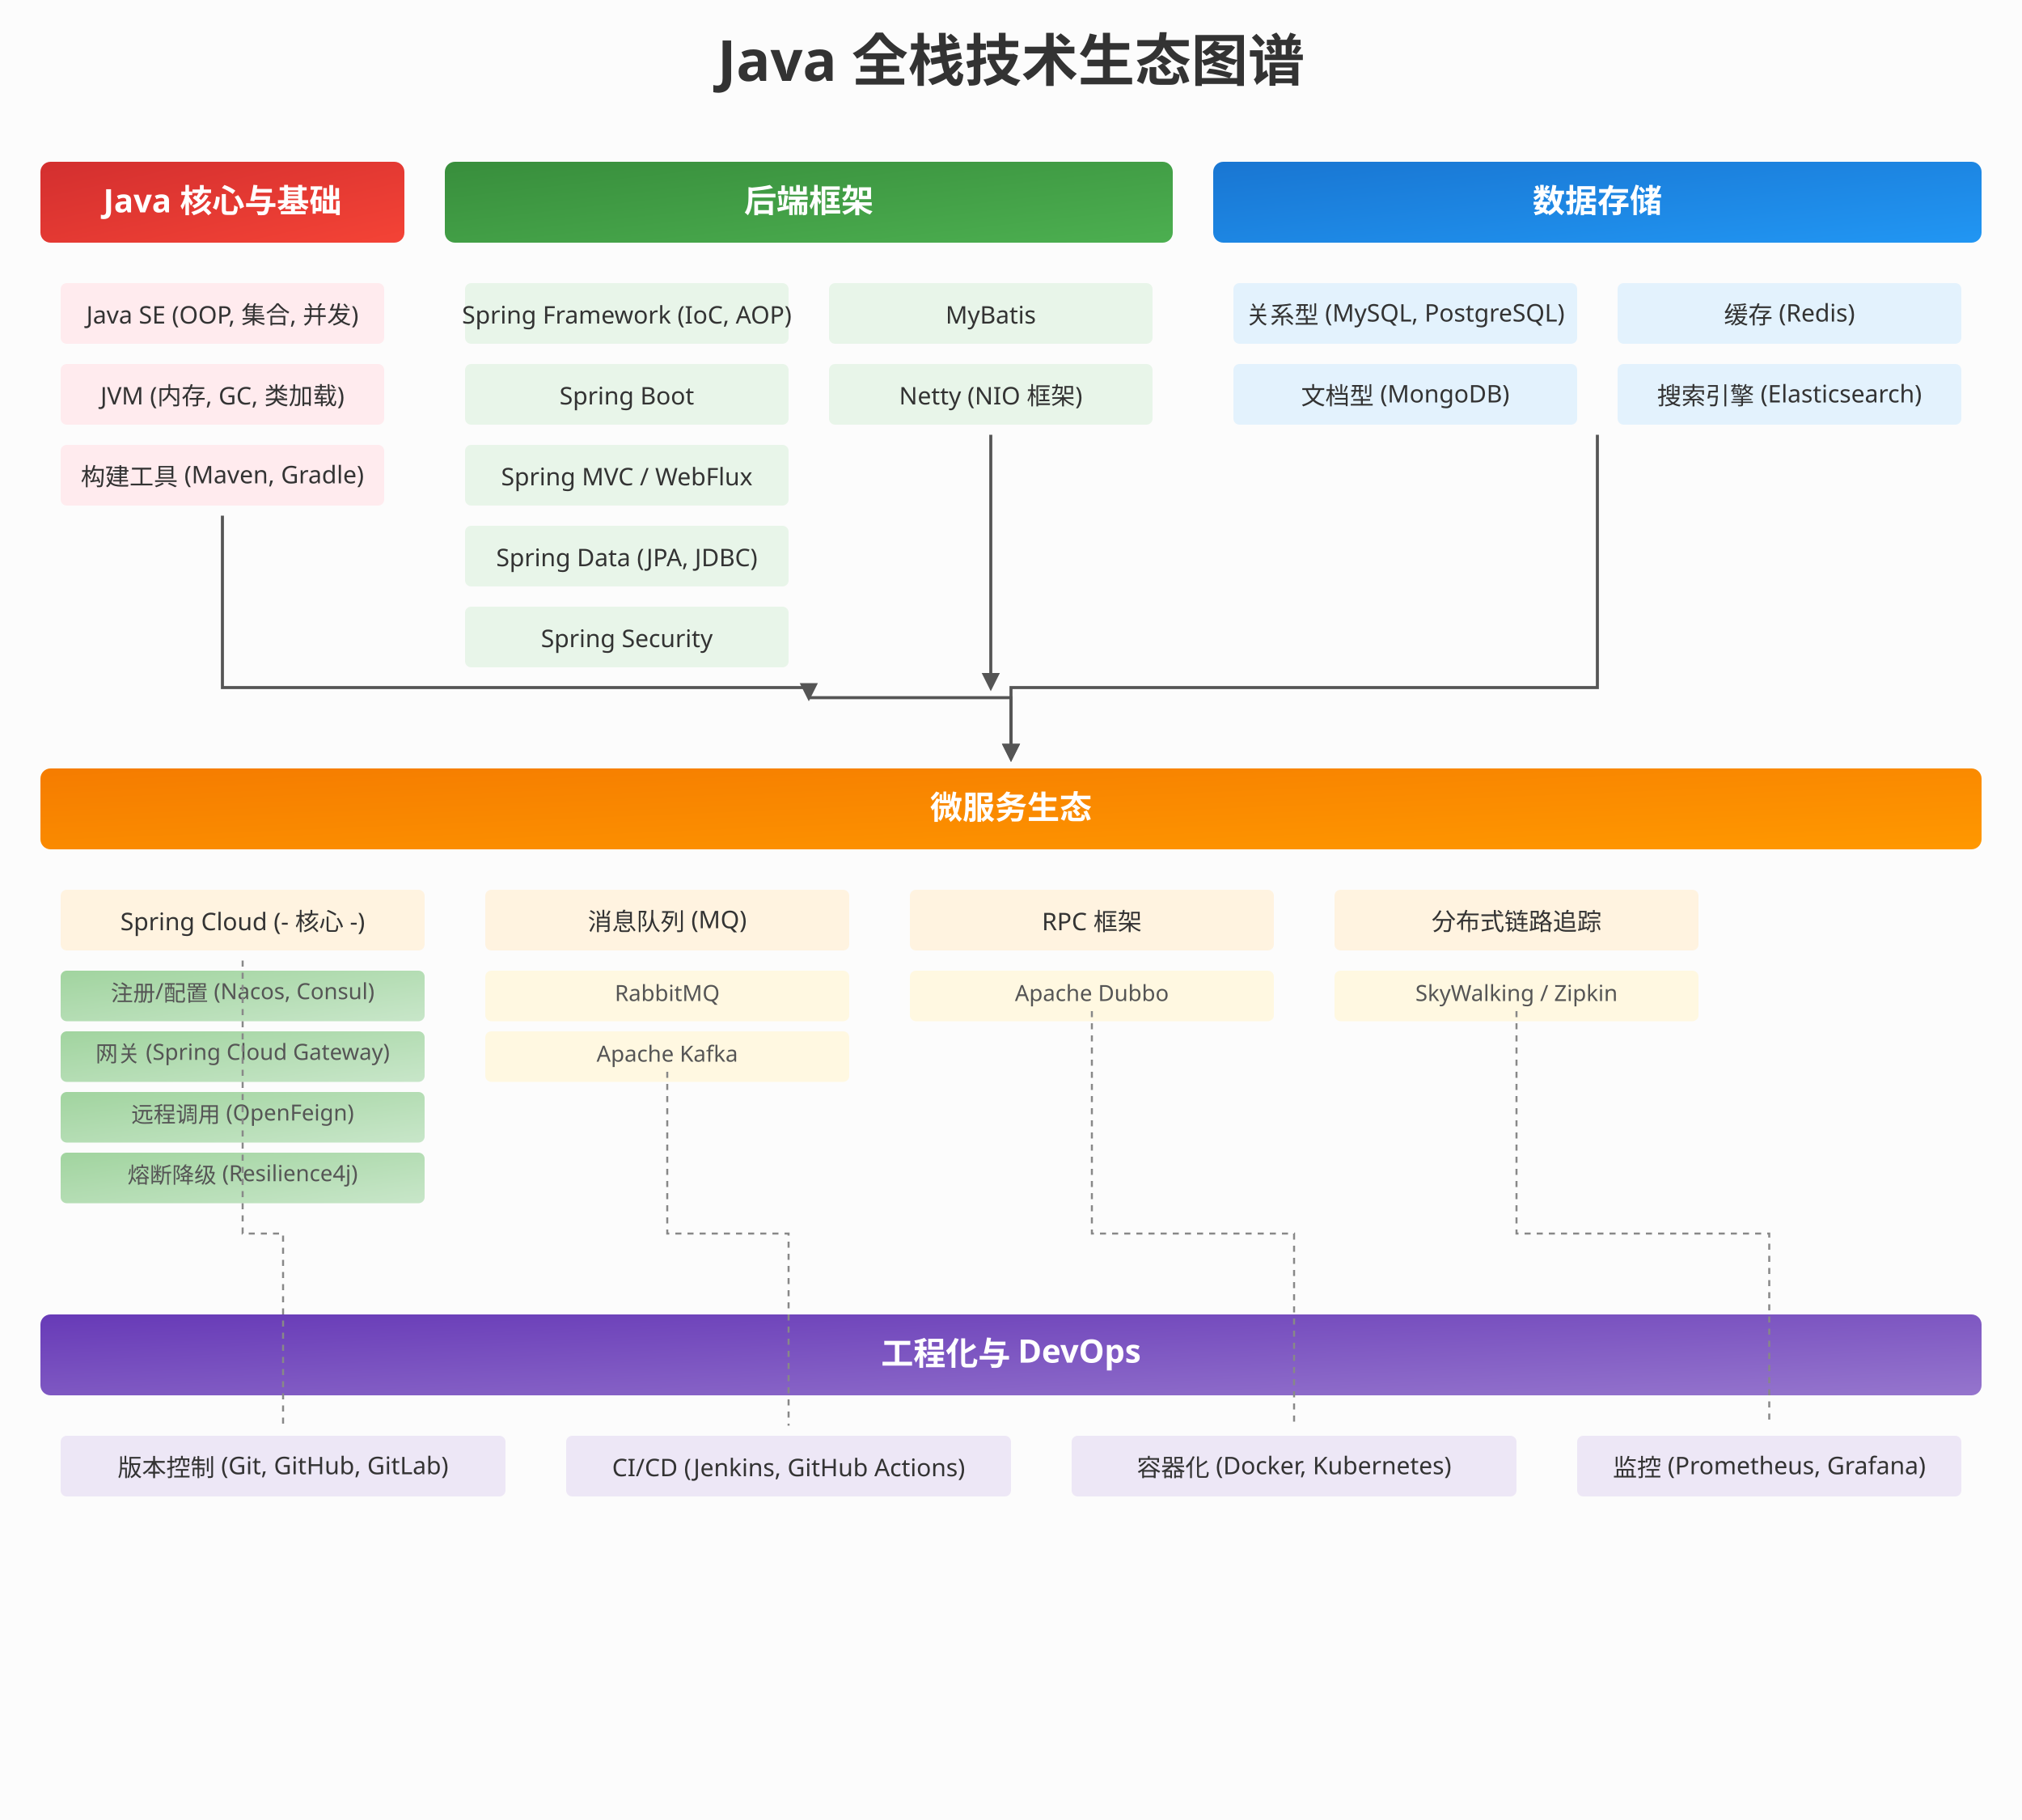
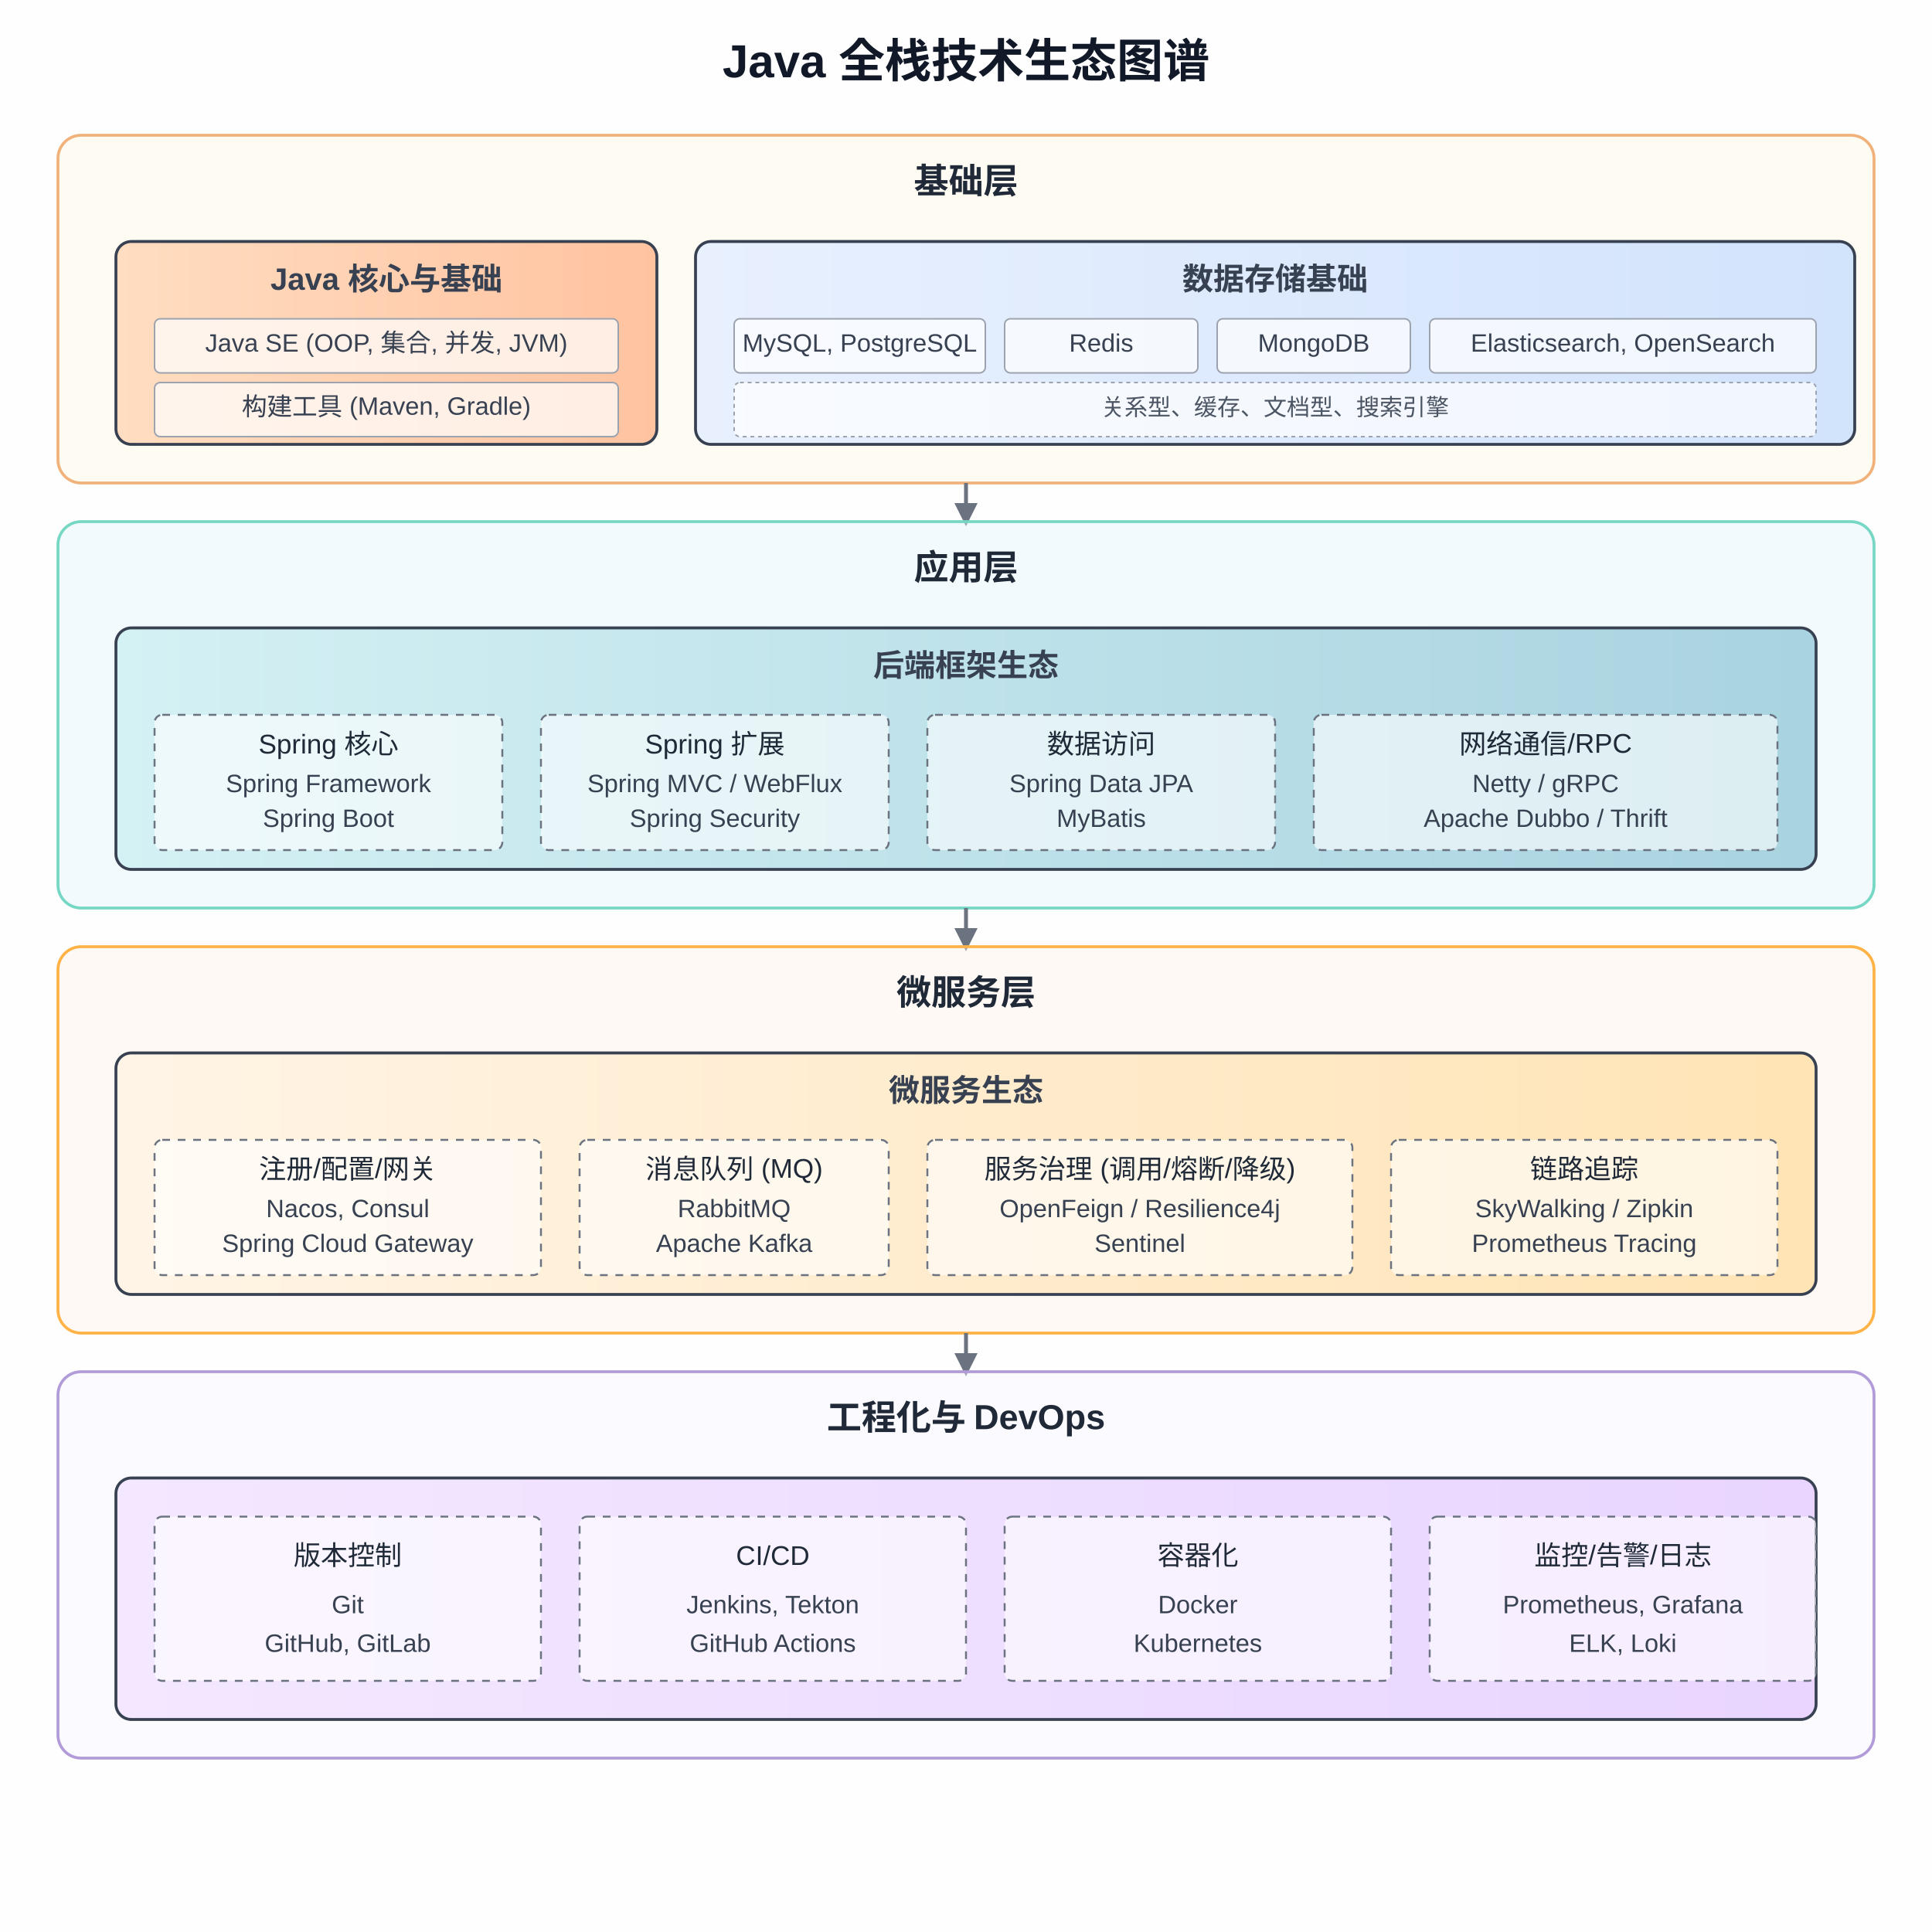
- <svg xmlns="http://www.w3.org/2000/svg" width="1000" height="900" viewBox="0 0 1000 900">
+ <svg xmlns="http://www.w3.org/2000/svg" viewBox="0 0 1000 1000" font-family="Arial, sans-serif" font-size="14">
  <defs>
-     <linearGradient id="grad-core" x1="0%" y1="0%" x2="100%" y2="100%">
-       <stop offset="0%" style="stop-color:#d32f2f;" />
-       <stop offset="100%" style="stop-color:#f44336;" />
+     <linearGradient id="grad-core-v2" x1="0%" y1="0%" x2="100%" y2="0%">
+       <stop offset="0%" style="stop-color:#FFDDC1;stop-opacity:1" />
+       <stop offset="100%" style="stop-color:#FFC3A0;stop-opacity:1" />
    </linearGradient>
-     <linearGradient id="grad-framework" x1="0%" y1="0%" x2="100%" y2="100%">
-       <stop offset="0%" style="stop-color:#388e3c;" />
-       <stop offset="100%" style="stop-color:#4caf50;" />
+     <linearGradient id="grad-framework-v2" x1="0%" y1="0%" x2="100%" y2="0%">
+       <stop offset="0%" style="stop-color:#D4F1F4;stop-opacity:1" />
+       <stop offset="100%" style="stop-color:#A9D3E0;stop-opacity:1" />
    </linearGradient>
-     <linearGradient id="grad-data" x1="0%" y1="0%" x2="100%" y2="100%">
-       <stop offset="0%" style="stop-color:#1976d2;" />
-       <stop offset="100%" style="stop-color:#2196f3;" />
+     <linearGradient id="grad-data-v2" x1="0%" y1="0%" x2="100%" y2="0%">
+       <stop offset="0%" style="stop-color:#E8F0FE;stop-opacity:1" />
+       <stop offset="100%" style="stop-color:#D2E3FC;stop-opacity:1" />
    </linearGradient>
-     <linearGradient id="grad-micro" x1="0%" y1="0%" x2="100%" y2="100%">
-       <stop offset="0%" style="stop-color:#f57c00;" />
-       <stop offset="100%" style="stop-color:#ff9800;" />
+     <linearGradient id="grad-micro-v2" x1="0%" y1="0%" x2="100%" y2="0%">
+       <stop offset="0%" style="stop-color:#FFF4E6;stop-opacity:1" />
+       <stop offset="100%" style="stop-color:#FFE4B5;stop-opacity:1" />
    </linearGradient>
-     <linearGradient id="grad-devops" x1="0%" y1="0%" x2="100%" y2="100%">
-       <stop offset="0%" style="stop-color:#673ab7;" />
-       <stop offset="100%" style="stop-color:#9575cd;" />
+     <linearGradient id="grad-devops-v2" x1="0%" y1="0%" x2="100%" y2="0%">
+       <stop offset="0%" style="stop-color:#F3E8FF;stop-opacity:1" />
+       <stop offset="100%" style="stop-color:#E9D5FF;stop-opacity:1" />
    </linearGradient>
-     <linearGradient id="grad-spring-sub" x1="0%" y1="0%" x2="100%" y2="100%">
-       <stop offset="0%" style="stop-color:#a1d49f;" />
-       <stop offset="100%" style="stop-color:#c8e6c9;" />
-     </linearGradient>
-     <marker id="arrow" viewBox="0 0 10 10" refX="8" refY="5" markerWidth="6" markerHeight="6" orient="auto-start-reverse">
-       <path d="M 0 0 L 10 5 L 0 10 z" fill="#555" />
+     <style>
+       .bg-v2 { fill: #FEFEFE; }
+       .main-title-v2 { font-size: 24px; font-weight: bold; text-anchor: middle; fill: #111827; }
+       
+       .layer-box-v2 { stroke-width: 1.5; rx: 12; ry: 12; }
+       .layer-title-v2 { font-size: 18px; font-weight: bold; text-anchor: middle; fill: #1F2937; }
+ 
+       .section-box-v2 { stroke: #374151; stroke-width: 1.5; rx: 8; ry: 8; }
+       .section-title-v2 { font-size: 16px; font-weight: 600; text-anchor: middle; fill: #374151; }
+ 
+       .sub-section-box-v2 { fill: rgba(255,255,255,0.6); stroke: #6B7280; stroke-width: 1; rx: 4; ry: 4; stroke-dasharray: 4 4;}
+       .sub-section-title-v2 { font-size: 14px; font-weight: 500; text-anchor: middle; fill: #1F2937;}
+ 
+       .item-box-v2 { fill: rgba(255,255,255,0.7); stroke: #9CA3AF; stroke-width: 0.8; rx: 3; ry: 3; }
+       .item-text-v2 { font-size: 13px; text-anchor: middle; fill: #374151; }
+       .desc-text-v2 { font-size: 12px; text-anchor: middle; fill: #4B5563; }
+       
+       .arrow-v2 { stroke: #6B7280; stroke-width: 2; marker-end: url(#arrowhead-v2); }
+     </style>
+     <marker id="arrowhead-v2" viewBox="0 0 10 10" refX="8" refY="5" markerWidth="6" markerHeight="6" orient="auto-start-reverse">
+       <path d="M 0 0 L 10 5 L 0 10 z" fill="#6B7280" />
    </marker>
  </defs>
-   <style>
-     .title { font: bold 28px sans-serif; fill: #333; text-anchor: middle; }
-     .cat-title { font: bold 16px sans-serif; fill: #fff; text-anchor: middle; }
-     .item-text { font: normal 12px sans-serif; fill: #333; text-anchor: middle; }
-     .sub-item-text { font: normal 11px sans-serif; fill: #555; text-anchor: middle; }
-     .line { stroke: #555; stroke-width: 1.5; marker-end: url(#arrow); }
-     .sub-line { stroke: #888; stroke-width: 1; stroke-dasharray: 3 3; }
-   </style>
-   <rect width="1000" height="900" fill="#fcfcfc" />
-   <text x="500" y="40" class="title">Java 全栈技术生态图谱</text>
-   <g id="java-core">
-     <rect x="20" y="80" width="180" height="40" rx="5" fill="url(#grad-core)" />
-     <text x="110" y="105" class="cat-title">Java 核心与基础</text>
-     <rect x="30" y="140" width="160" height="30" rx="3" fill="#ffebee" />
-     <text x="110" y="160" class="item-text">Java SE (OOP, 集合, 并发)</text>
-     <rect x="30" y="180" width="160" height="30" rx="3" fill="#ffebee" />
-     <text x="110" y="200" class="item-text">JVM (内存, GC, 类加载)</text>
-     <rect x="30" y="220" width="160" height="30" rx="3" fill="#ffebee" />
-     <text x="110" y="240" class="item-text">构建工具 (Maven, Gradle)</text>
+   <rect width="1000" height="1000" class="bg-v2" />
+   <text x="500" y="40" class="main-title-v2">Java 全栈技术生态图谱</text>
+   <g id="layer-base">
+     <rect x="30" y="70" width="940" height="180" class="layer-box-v2" fill="rgba(255, 248, 225, 0.4)" stroke="#F0B27A" />
+     <text x="500" y="100" class="layer-title-v2">基础层</text>
+     <rect x="60" y="125" width="280" height="105" class="section-box-v2" fill="url(#grad-core-v2)" />
+     <text x="200" y="150" class="section-title-v2">Java 核心与基础</text>
+     <rect x="80" y="165" width="240" height="28" class="item-box-v2" />
+     <text x="200" y="182" class="item-text-v2">Java SE (OOP, 集合, 并发, JVM)</text>
+     <rect x="80" y="198" width="240" height="28" class="item-box-v2" />
+     <text x="200" y="215" class="item-text-v2">构建工具 (Maven, Gradle)</text>
+     <rect x="360" y="125" width="600" height="105" class="section-box-v2" fill="url(#grad-data-v2)" />
+     <text x="660" y="150" class="section-title-v2">数据存储基础</text>
+     <rect x="380" y="165" width="130" height="28" class="item-box-v2" />
+     <text x="445" y="182" class="item-text-v2">MySQL, PostgreSQL</text>
+     <rect x="520" y="165" width="100" height="28" class="item-box-v2" />
+     <text x="570" y="182" class="item-text-v2">Redis</text>
+     <rect x="630" y="165" width="100" height="28" class="item-box-v2" />
+     <text x="680" y="182" class="item-text-v2">MongoDB</text>
+     <rect x="740" y="165" width="200" height="28" class="item-box-v2" />
+     <text x="840" y="182" class="item-text-v2">Elasticsearch, OpenSearch</text>
+     <rect x="380" y="198" width="560" height="28" class="item-box-v2" fill="rgba(255,255,255,0.3)" stroke-dasharray="2 2" />
+     <text x="660" y="215" class="desc-text-v2">关系型、缓存、文档型、搜索引擎</text>
  </g>
-   <g id="backend-frameworks">
-     <rect x="220" y="80" width="360" height="40" rx="5" fill="url(#grad-framework)" />
-     <text x="400" y="105" class="cat-title">后端框架</text>
-     <rect x="230" y="140" width="160" height="30" rx="3" fill="#e8f5e9" />
-     <text x="310" y="160" class="item-text">Spring Framework (IoC, AOP)</text>
-     <rect x="230" y="180" width="160" height="30" rx="3" fill="#e8f5e9" />
-     <text x="310" y="200" class="item-text">Spring Boot</text>
-     <rect x="230" y="220" width="160" height="30" rx="3" fill="#e8f5e9" />
-     <text x="310" y="240" class="item-text">Spring MVC / WebFlux</text>
-     <rect x="230" y="260" width="160" height="30" rx="3" fill="#e8f5e9" />
-     <text x="310" y="280" class="item-text">Spring Data (JPA, JDBC)</text>
-     <rect x="230" y="300" width="160" height="30" rx="3" fill="#e8f5e9" />
-     <text x="310" y="320" class="item-text">Spring Security</text>
-     <rect x="410" y="140" width="160" height="30" rx="3" fill="#e8f5e9" />
-     <text x="490" y="160" class="item-text">MyBatis</text>
-     <rect x="410" y="180" width="160" height="30" rx="3" fill="#e8f5e9" />
-     <text x="490" y="200" class="item-text">Netty (NIO 框架)</text>
+   <path d="M 500 250 V 270" class="arrow-v2" />
+   <g id="layer-app">
+     <rect x="30" y="270" width="940" height="200" class="layer-box-v2" fill="rgba(225, 245, 254, 0.4)" stroke="#76D7C4" />
+     <text x="500" y="300" class="layer-title-v2">应用层</text>
+     <rect x="60" y="325" width="880" height="125" class="section-box-v2" fill="url(#grad-framework-v2)" />
+     <text x="500" y="350" class="section-title-v2">后端框架生态</text>
+     <g transform="translate(0, 370)">
+       <rect x="80" y="0" width="180" height="70" class="sub-section-box-v2" />
+       <text x="170" y="20" class="sub-section-title-v2">Spring 核心</text>
+       <text x="170" y="40" class="item-text-v2">Spring Framework</text>
+       <text x="170" y="58" class="item-text-v2">Spring Boot</text>
+       <rect x="280" y="0" width="180" height="70" class="sub-section-box-v2" />
+       <text x="370" y="20" class="sub-section-title-v2">Spring 扩展</text>
+       <text x="370" y="40" class="item-text-v2">Spring MVC / WebFlux</text>
+       <text x="370" y="58" class="item-text-v2">Spring Security</text>
+       <rect x="480" y="0" width="180" height="70" class="sub-section-box-v2" />
+       <text x="570" y="20" class="sub-section-title-v2">数据访问</text>
+       <text x="570" y="40" class="item-text-v2">Spring Data JPA</text>
+       <text x="570" y="58" class="item-text-v2">MyBatis</text>
+       <rect x="680" y="0" width="240" height="70" class="sub-section-box-v2" />
+       <text x="800" y="20" class="sub-section-title-v2">网络通信/RPC</text>
+       <text x="800" y="40" class="item-text-v2">Netty / gRPC</text>
+       <text x="800" y="58" class="item-text-v2">Apache Dubbo / Thrift</text>
+     </g>
  </g>
-   <g id="data-storage">
-     <rect x="600" y="80" width="380" height="40" rx="5" fill="url(#grad-data)" />
-     <text x="790" y="105" class="cat-title">数据存储</text>
-     <rect x="610" y="140" width="170" height="30" rx="3" fill="#e3f2fd" />
-     <text x="695" y="160" class="item-text">关系型 (MySQL, PostgreSQL)</text>
-     <rect x="800" y="140" width="170" height="30" rx="3" fill="#e3f2fd" />
-     <text x="885" y="160" class="item-text">缓存 (Redis)</text>
-     <rect x="610" y="180" width="170" height="30" rx="3" fill="#e3f2fd" />
-     <text x="695" y="200" class="item-text">文档型 (MongoDB)</text>
-     <rect x="800" y="180" width="170" height="30" rx="3" fill="#e3f2fd" />
-     <text x="885" y="200" class="item-text">搜索引擎 (Elasticsearch)</text>
+   <path d="M 500 470 V 490" class="arrow-v2" />
+   <g id="layer-microservice">
+     <rect x="30" y="490" width="940" height="200" class="layer-box-v2" fill="rgba(255, 243, 230, 0.4)" stroke="#FFB347" />
+     <text x="500" y="520" class="layer-title-v2">微服务层</text>
+     <rect x="60" y="545" width="880" height="125" class="section-box-v2" fill="url(#grad-micro-v2)" />
+     <text x="500" y="570" class="section-title-v2">微服务生态</text>
+     <g transform="translate(0, 590)">
+       <rect x="80" y="0" width="200" height="70" class="sub-section-box-v2" />
+       <text x="180" y="20" class="sub-section-title-v2">注册/配置/网关</text>
+       <text x="180" y="40" class="item-text-v2">Nacos, Consul</text>
+       <text x="180" y="58" class="item-text-v2">Spring Cloud Gateway</text>
+       <rect x="300" y="0" width="160" height="70" class="sub-section-box-v2" />
+       <text x="380" y="20" class="sub-section-title-v2">消息队列 (MQ)</text>
+       <text x="380" y="40" class="item-text-v2">RabbitMQ</text>
+       <text x="380" y="58" class="item-text-v2">Apache Kafka</text>
+       <rect x="480" y="0" width="220" height="70" class="sub-section-box-v2" />
+       <text x="590" y="20" class="sub-section-title-v2">服务治理 (调用/熔断/降级)</text>
+       <text x="590" y="40" class="item-text-v2">OpenFeign / Resilience4j</text>
+       <text x="590" y="58" class="item-text-v2">Sentinel</text>
+       <rect x="720" y="0" width="200" height="70" class="sub-section-box-v2" />
+       <text x="820" y="20" class="sub-section-title-v2">链路追踪</text>
+       <text x="820" y="40" class="item-text-v2">SkyWalking / Zipkin</text>
+       <text x="820" y="58" class="item-text-v2">Prometheus Tracing</text>
+     </g>
  </g>
-   <g id="microservices">
-     <rect x="20" y="380" width="960" height="40" rx="5" fill="url(#grad-micro)" />
-     <text x="500" y="405" class="cat-title">微服务生态</text>
-     <rect x="30" y="440" width="180" height="30" rx="3" fill="#fff3e0" />
-     <text x="120" y="460" class="item-text">Spring Cloud (- 核心 -)</text>
-     <rect x="30" y="480" width="180" height="25" rx="3" fill="url(#grad-spring-sub)" />
-     <text x="120" y="495" class="sub-item-text">注册/配置 (Nacos, Consul)</text>
-     <rect x="30" y="510" width="180" height="25" rx="3" fill="url(#grad-spring-sub)" />
-     <text x="120" y="525" class="sub-item-text">网关 (Spring Cloud Gateway)</text>
-     <rect x="30" y="540" width="180" height="25" rx="3" fill="url(#grad-spring-sub)" />
-     <text x="120" y="555" class="sub-item-text">远程调用 (OpenFeign)</text>
-     <rect x="30" y="570" width="180" height="25" rx="3" fill="url(#grad-spring-sub)" />
-     <text x="120" y="585" class="sub-item-text">熔断降级 (Resilience4j)</text>
-     <rect x="240" y="440" width="180" height="30" rx="3" fill="#fff3e0" />
-     <text x="330" y="460" class="item-text">消息队列 (MQ)</text>
-     <rect x="240" y="480" width="180" height="25" rx="3" fill="#fff8e1" />
-     <text x="330" y="495" class="sub-item-text">RabbitMQ</text>
-     <rect x="240" y="510" width="180" height="25" rx="3" fill="#fff8e1" />
-     <text x="330" y="525" class="sub-item-text">Apache Kafka</text>
-     <rect x="450" y="440" width="180" height="30" rx="3" fill="#fff3e0" />
-     <text x="540" y="460" class="item-text">RPC 框架</text>
-     <rect x="450" y="480" width="180" height="25" rx="3" fill="#fff8e1" />
-     <text x="540" y="495" class="sub-item-text">Apache Dubbo</text>
-     <rect x="660" y="440" width="180" height="30" rx="3" fill="#fff3e0" />
-     <text x="750" y="460" class="item-text">分布式链路追踪</text>
-     <rect x="660" y="480" width="180" height="25" rx="3" fill="#fff8e1" />
-     <text x="750" y="495" class="sub-item-text">SkyWalking / Zipkin</text>
+   <path d="M 500 690 V 710" class="arrow-v2" />
+   <g id="layer-devops">
+     <rect x="30" y="710" width="940" height="200" class="layer-box-v2" fill="rgba(248, 245, 255, 0.4)" stroke="#B19CD9" />
+     <text x="500" y="740" class="layer-title-v2">工程化与 DevOps</text>
+     <rect x="60" y="765" width="880" height="125" class="section-box-v2" fill="url(#grad-devops-v2)" />
+     <g transform="translate(0, 785)">
+       <rect x="80" y="0" width="200" height="85" class="sub-section-box-v2" />
+       <text x="180" y="25" class="sub-section-title-v2">版本控制</text>
+       <text x="180" y="50" class="item-text-v2">Git</text>
+       <text x="180" y="70" class="item-text-v2">GitHub, GitLab</text>
+       <rect x="300" y="0" width="200" height="85" class="sub-section-box-v2" />
+       <text x="400" y="25" class="sub-section-title-v2">CI/CD</text>
+       <text x="400" y="50" class="item-text-v2">Jenkins, Tekton</text>
+       <text x="400" y="70" class="item-text-v2">GitHub Actions</text>
+       <rect x="520" y="0" width="200" height="85" class="sub-section-box-v2" />
+       <text x="620" y="25" class="sub-section-title-v2">容器化</text>
+       <text x="620" y="50" class="item-text-v2">Docker</text>
+       <text x="620" y="70" class="item-text-v2">Kubernetes</text>
+       <rect x="740" y="0" width="200" height="85" class="sub-section-box-v2" />
+       <text x="840" y="25" class="sub-section-title-v2">监控/告警/日志</text>
+       <text x="840" y="50" class="item-text-v2">Prometheus, Grafana</text>
+       <text x="840" y="70" class="item-text-v2">ELK, Loki</text>
+     </g>
  </g>
-   <g id="devops">
-     <rect x="20" y="650" width="960" height="40" rx="5" fill="url(#grad-devops)" />
-     <text x="500" y="675" class="cat-title">工程化与 DevOps</text>
-     <rect x="30" y="710" width="220" height="30" rx="3" fill="#ede7f6" />
-     <text x="140" y="730" class="item-text">版本控制 (Git, GitHub, GitLab)</text>
-     <rect x="280" y="710" width="220" height="30" rx="3" fill="#ede7f6" />
-     <text x="390" y="730" class="item-text">CI/CD (Jenkins, GitHub Actions)</text>
-     <rect x="530" y="710" width="220" height="30" rx="3" fill="#ede7f6" />
-     <text x="640" y="730" class="item-text">容器化 (Docker, Kubernetes)</text>
-     <rect x="780" y="710" width="190" height="30" rx="3" fill="#ede7f6" />
-     <text x="875" y="730" class="item-text">监控 (Prometheus, Grafana)</text>
-   </g>
-   <path d="M 110 255 V 340 H 400 V 345" fill="none" class="line" />
-   <path d="M 400 345 H 500 V 375" fill="none" class="line" />
-   <path d="M 490 215 V 340" fill="none" class="line" />
-   <path d="M 790 215 V 340 H 500 V 375" fill="none" class="line" />
-   <path d="M 120 475 V 610 H 140 V 705" fill="none" class="sub-line" />
-   <path d="M 330 530 V 610 H 390 V 705" fill="none" class="sub-line" />
-   <path d="M 540 500 V 610 H 640 V 705" fill="none" class="sub-line" />
-   <path d="M 750 500 V 610 H 875 V 705" fill="none" class="sub-line" />
</svg>
